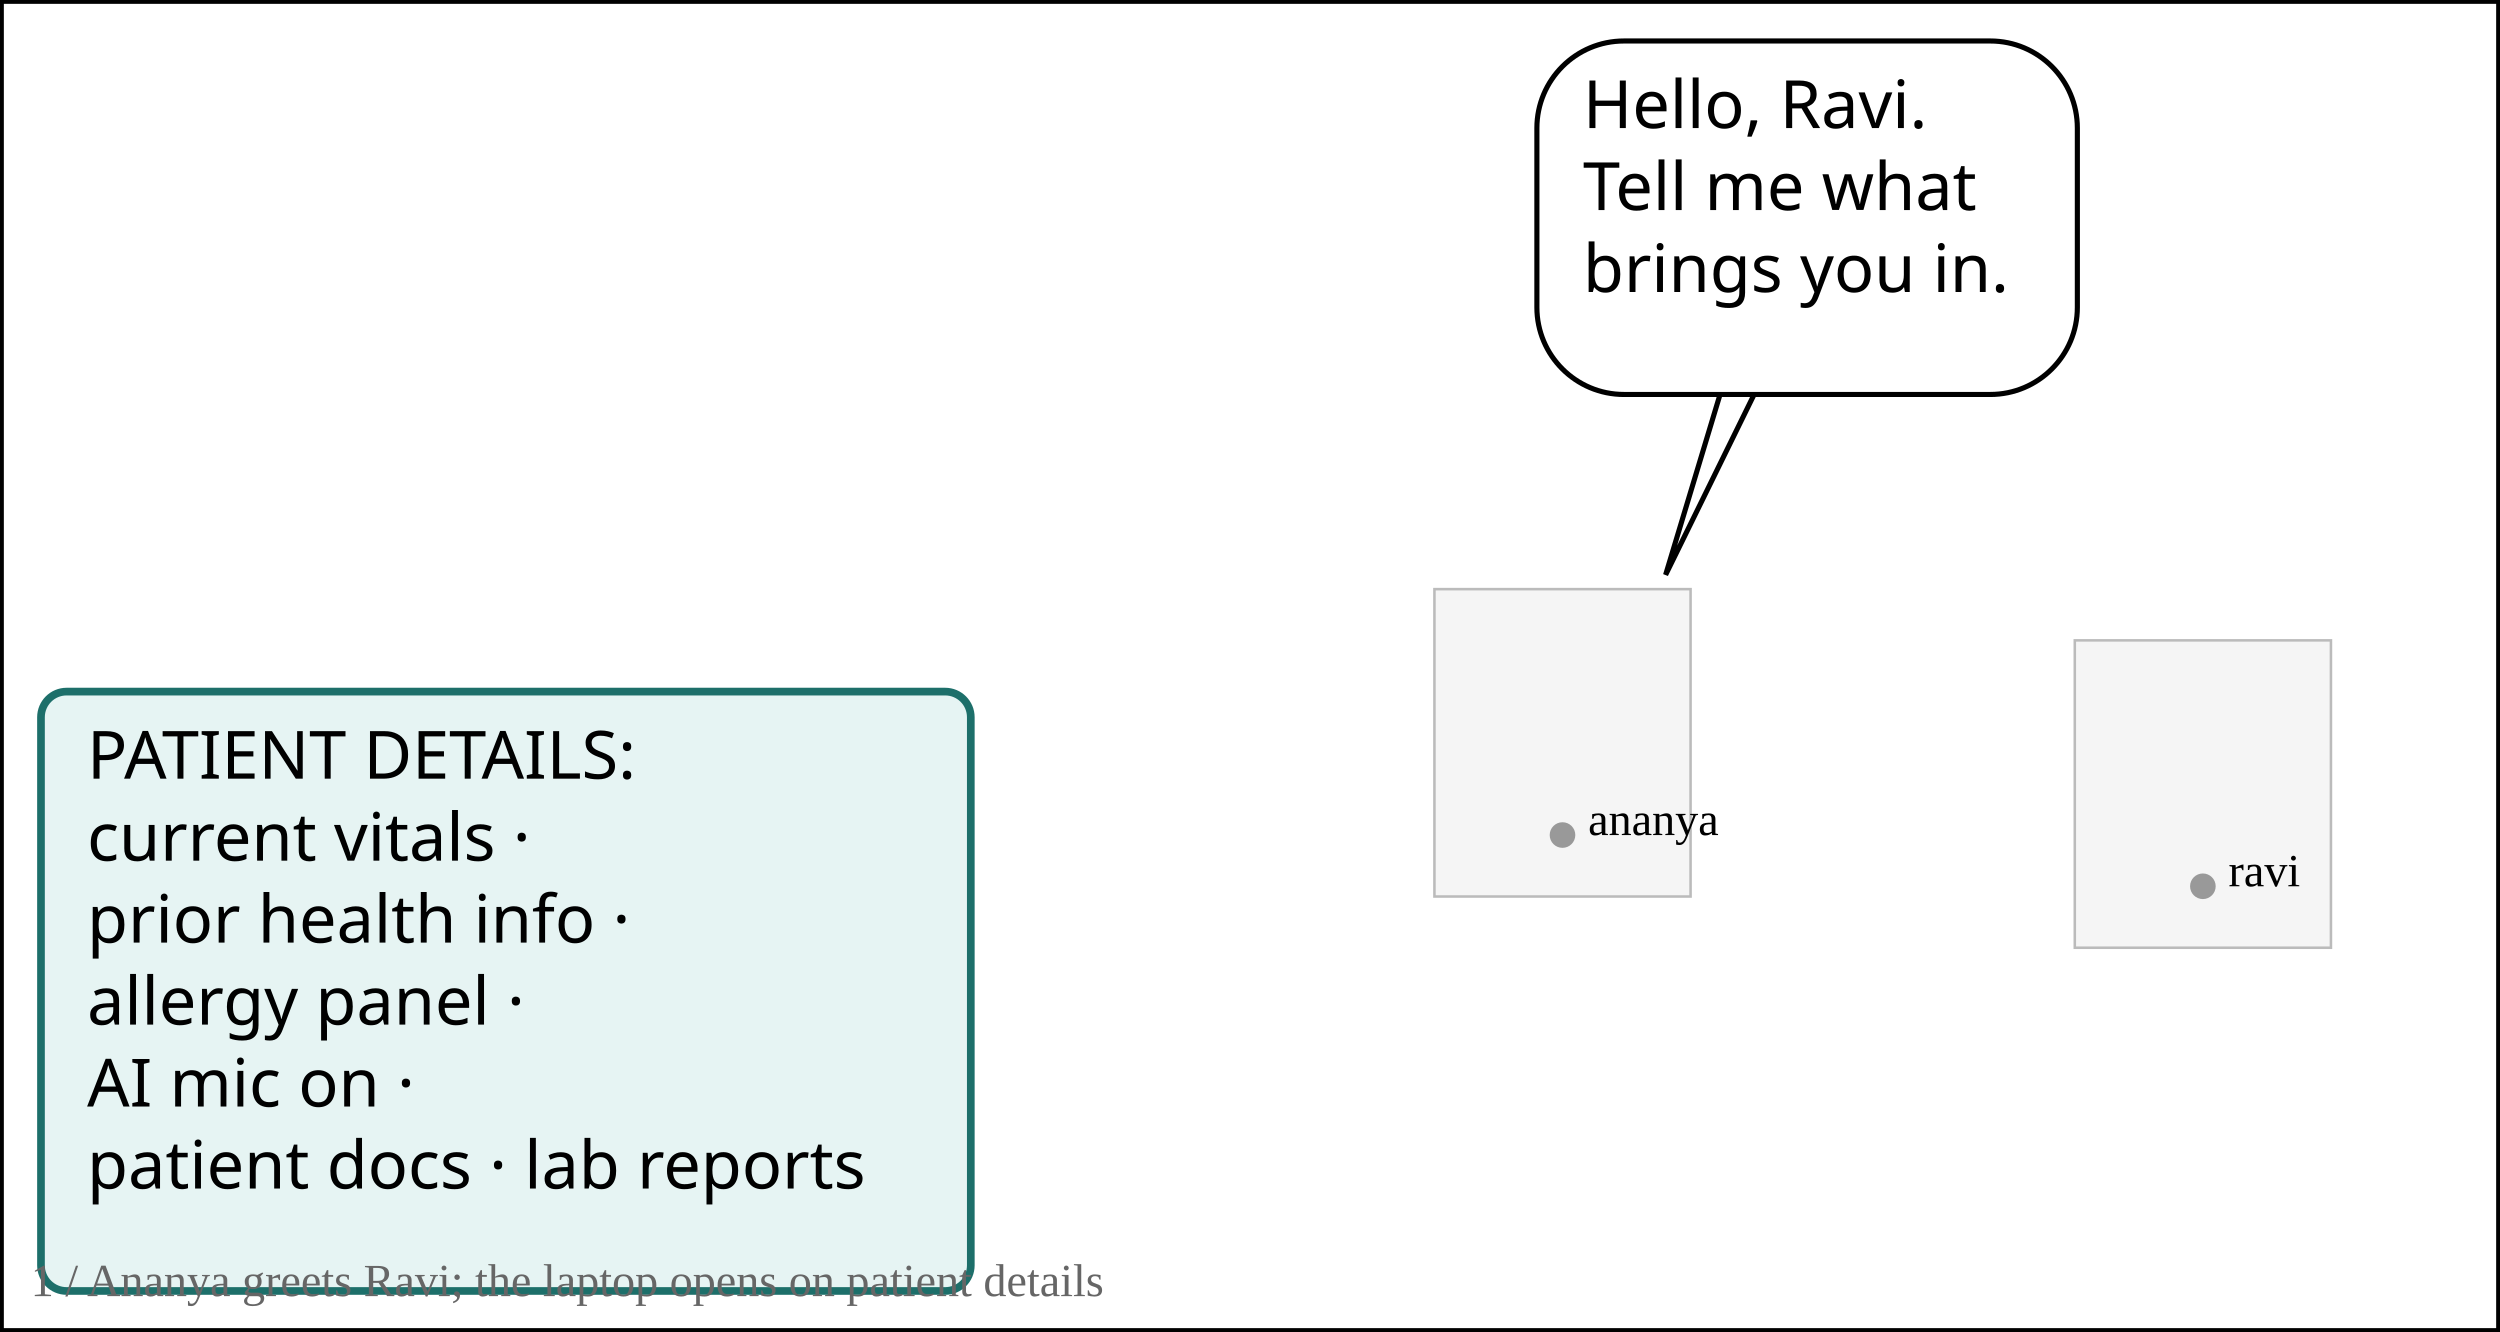
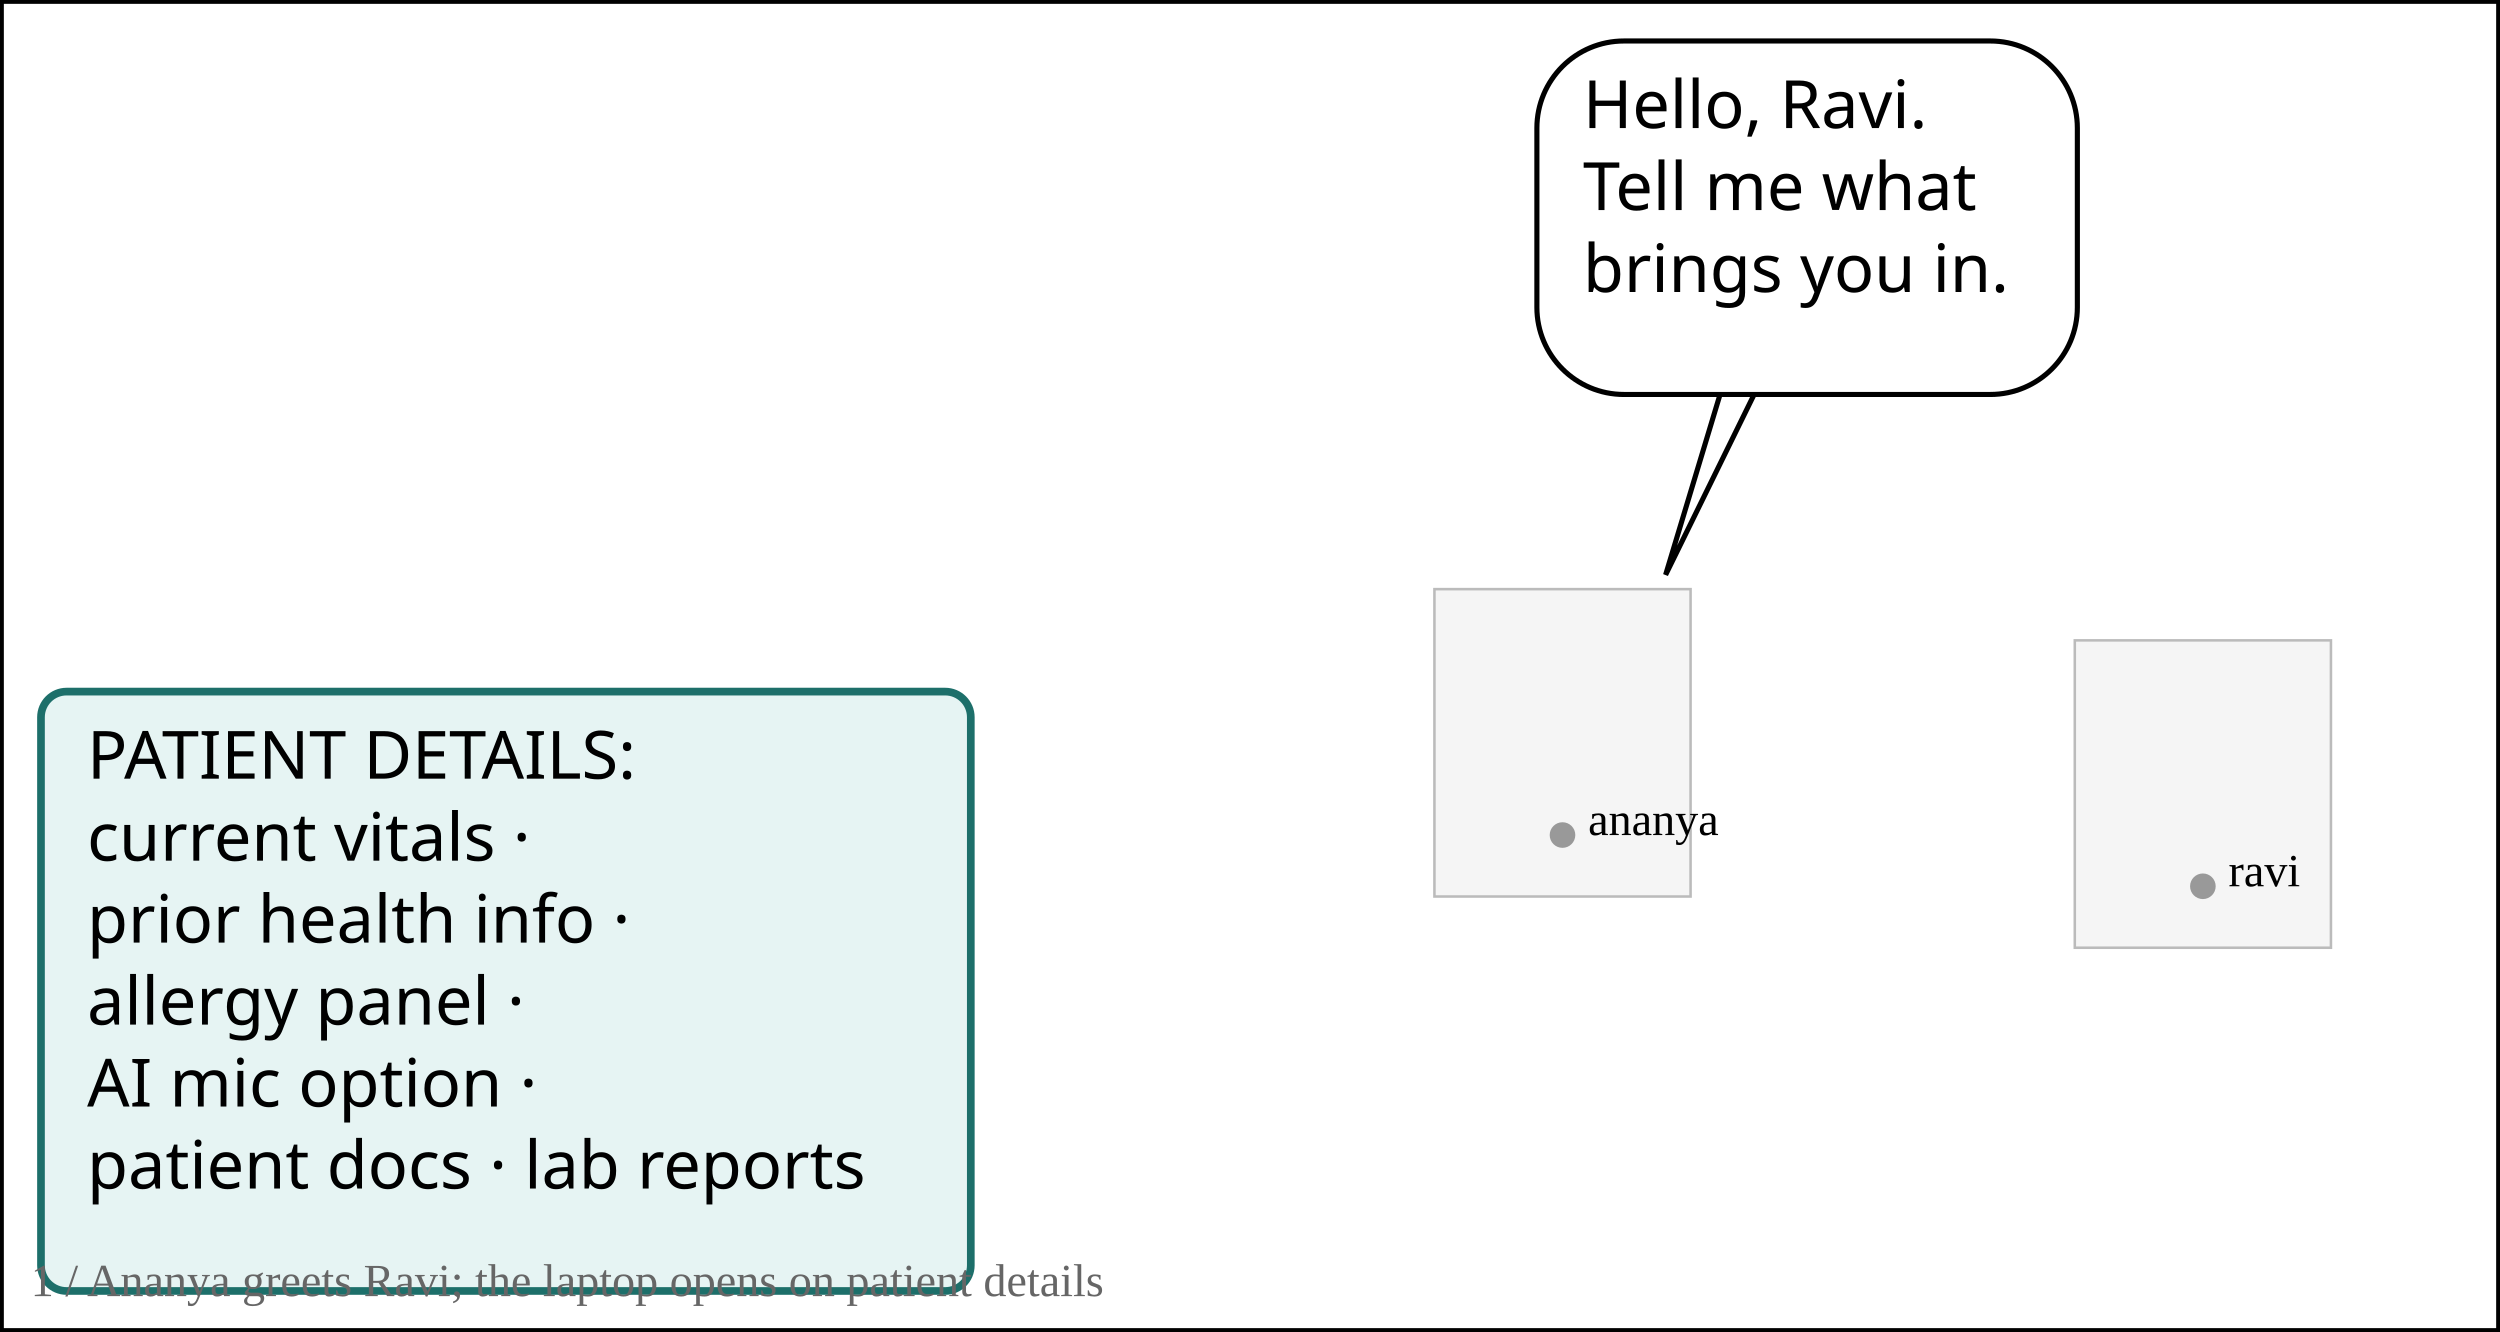
<svg xmlns="http://www.w3.org/2000/svg" width="976" height="520" viewBox="24 24 976 520">
  <rect width="1024" height="1536" fill="white" />
  <rect x="584" y="254" width="100" height="120" fill="#f5f5f5" stroke="#bbb" />
  <circle cx="634" cy="350" r="5" fill="#999" />
  <text x="644" y="350" font-size="18">ananya</text>
  <rect x="834" y="274" width="100" height="120" fill="#f5f5f5" stroke="#bbb" />
  <circle cx="884" cy="370" r="5" fill="#999" />
  <text x="894" y="370" font-size="18">ravi</text>
  <rect x="24" y="24" width="976" height="520" fill="none" stroke="black" stroke-width="3" />
  <rect x="624" y="40" width="211" height="138" rx="34" fill="white" stroke="white" stroke-width="6" />
  <path d="M 696.631 174.281 L 674.252 248.422 L 710.631 174.281 Z" fill="white" stroke="white" stroke-width="6" stroke-linejoin="round" />
  <rect x="40" y="294" width="363" height="234" rx="34" fill="white" stroke="white" stroke-width="6" />
  <path data-speaker="ananya" d="M 696.631 174.281 L 674.252 248.422 L 710.631 174.281" fill="white" stroke="black" stroke-width="2" />
  <rect x="624" y="40" width="211" height="138" rx="34" fill="white" stroke="black" stroke-width="2" />
  <text x="642" y="74" font-family="Meiryo,MS Gothic,sans-serif" font-size="26" fill="black">Hello, Ravi. </text>
  <text x="642" y="106" font-family="Meiryo,MS Gothic,sans-serif" font-size="26" fill="black">Tell me what </text>
  <text x="642" y="138" font-family="Meiryo,MS Gothic,sans-serif" font-size="26" fill="black">brings you in.</text>
  <rect x="40" y="294" width="363" height="234" rx="10" fill="#e6f4f3" stroke="#1d6f6a" stroke-width="3" />
  <text x="58" y="328" font-family="Meiryo,MS Gothic,sans-serif" font-size="26" fill="black">PATIENT DETAILS: </text>
  <text x="58" y="360" font-family="Meiryo,MS Gothic,sans-serif" font-size="26" fill="black">current vitals · </text>
  <text x="58" y="392" font-family="Meiryo,MS Gothic,sans-serif" font-size="26" fill="black">prior health info · </text>
  <text x="58" y="424" font-family="Meiryo,MS Gothic,sans-serif" font-size="26" fill="black">allergy panel · </text>
-   <text x="58" y="456" font-family="Meiryo,MS Gothic,sans-serif" font-size="26" fill="black">AI mic on · </text>
+   <text x="58" y="456" font-family="Meiryo,MS Gothic,sans-serif" font-size="26" fill="black">AI mic option · </text>
  <text x="58" y="488" font-family="Meiryo,MS Gothic,sans-serif" font-size="26" fill="black">patient docs · lab reports</text>
  <text x="36" y="530" font-size="18" fill="#666">1 / Ananya greets Ravi; the laptop opens on patient details</text>
  <text x="512" y="1500" text-anchor="middle" font-family="sans-serif" font-size="20">5</text>
</svg>
